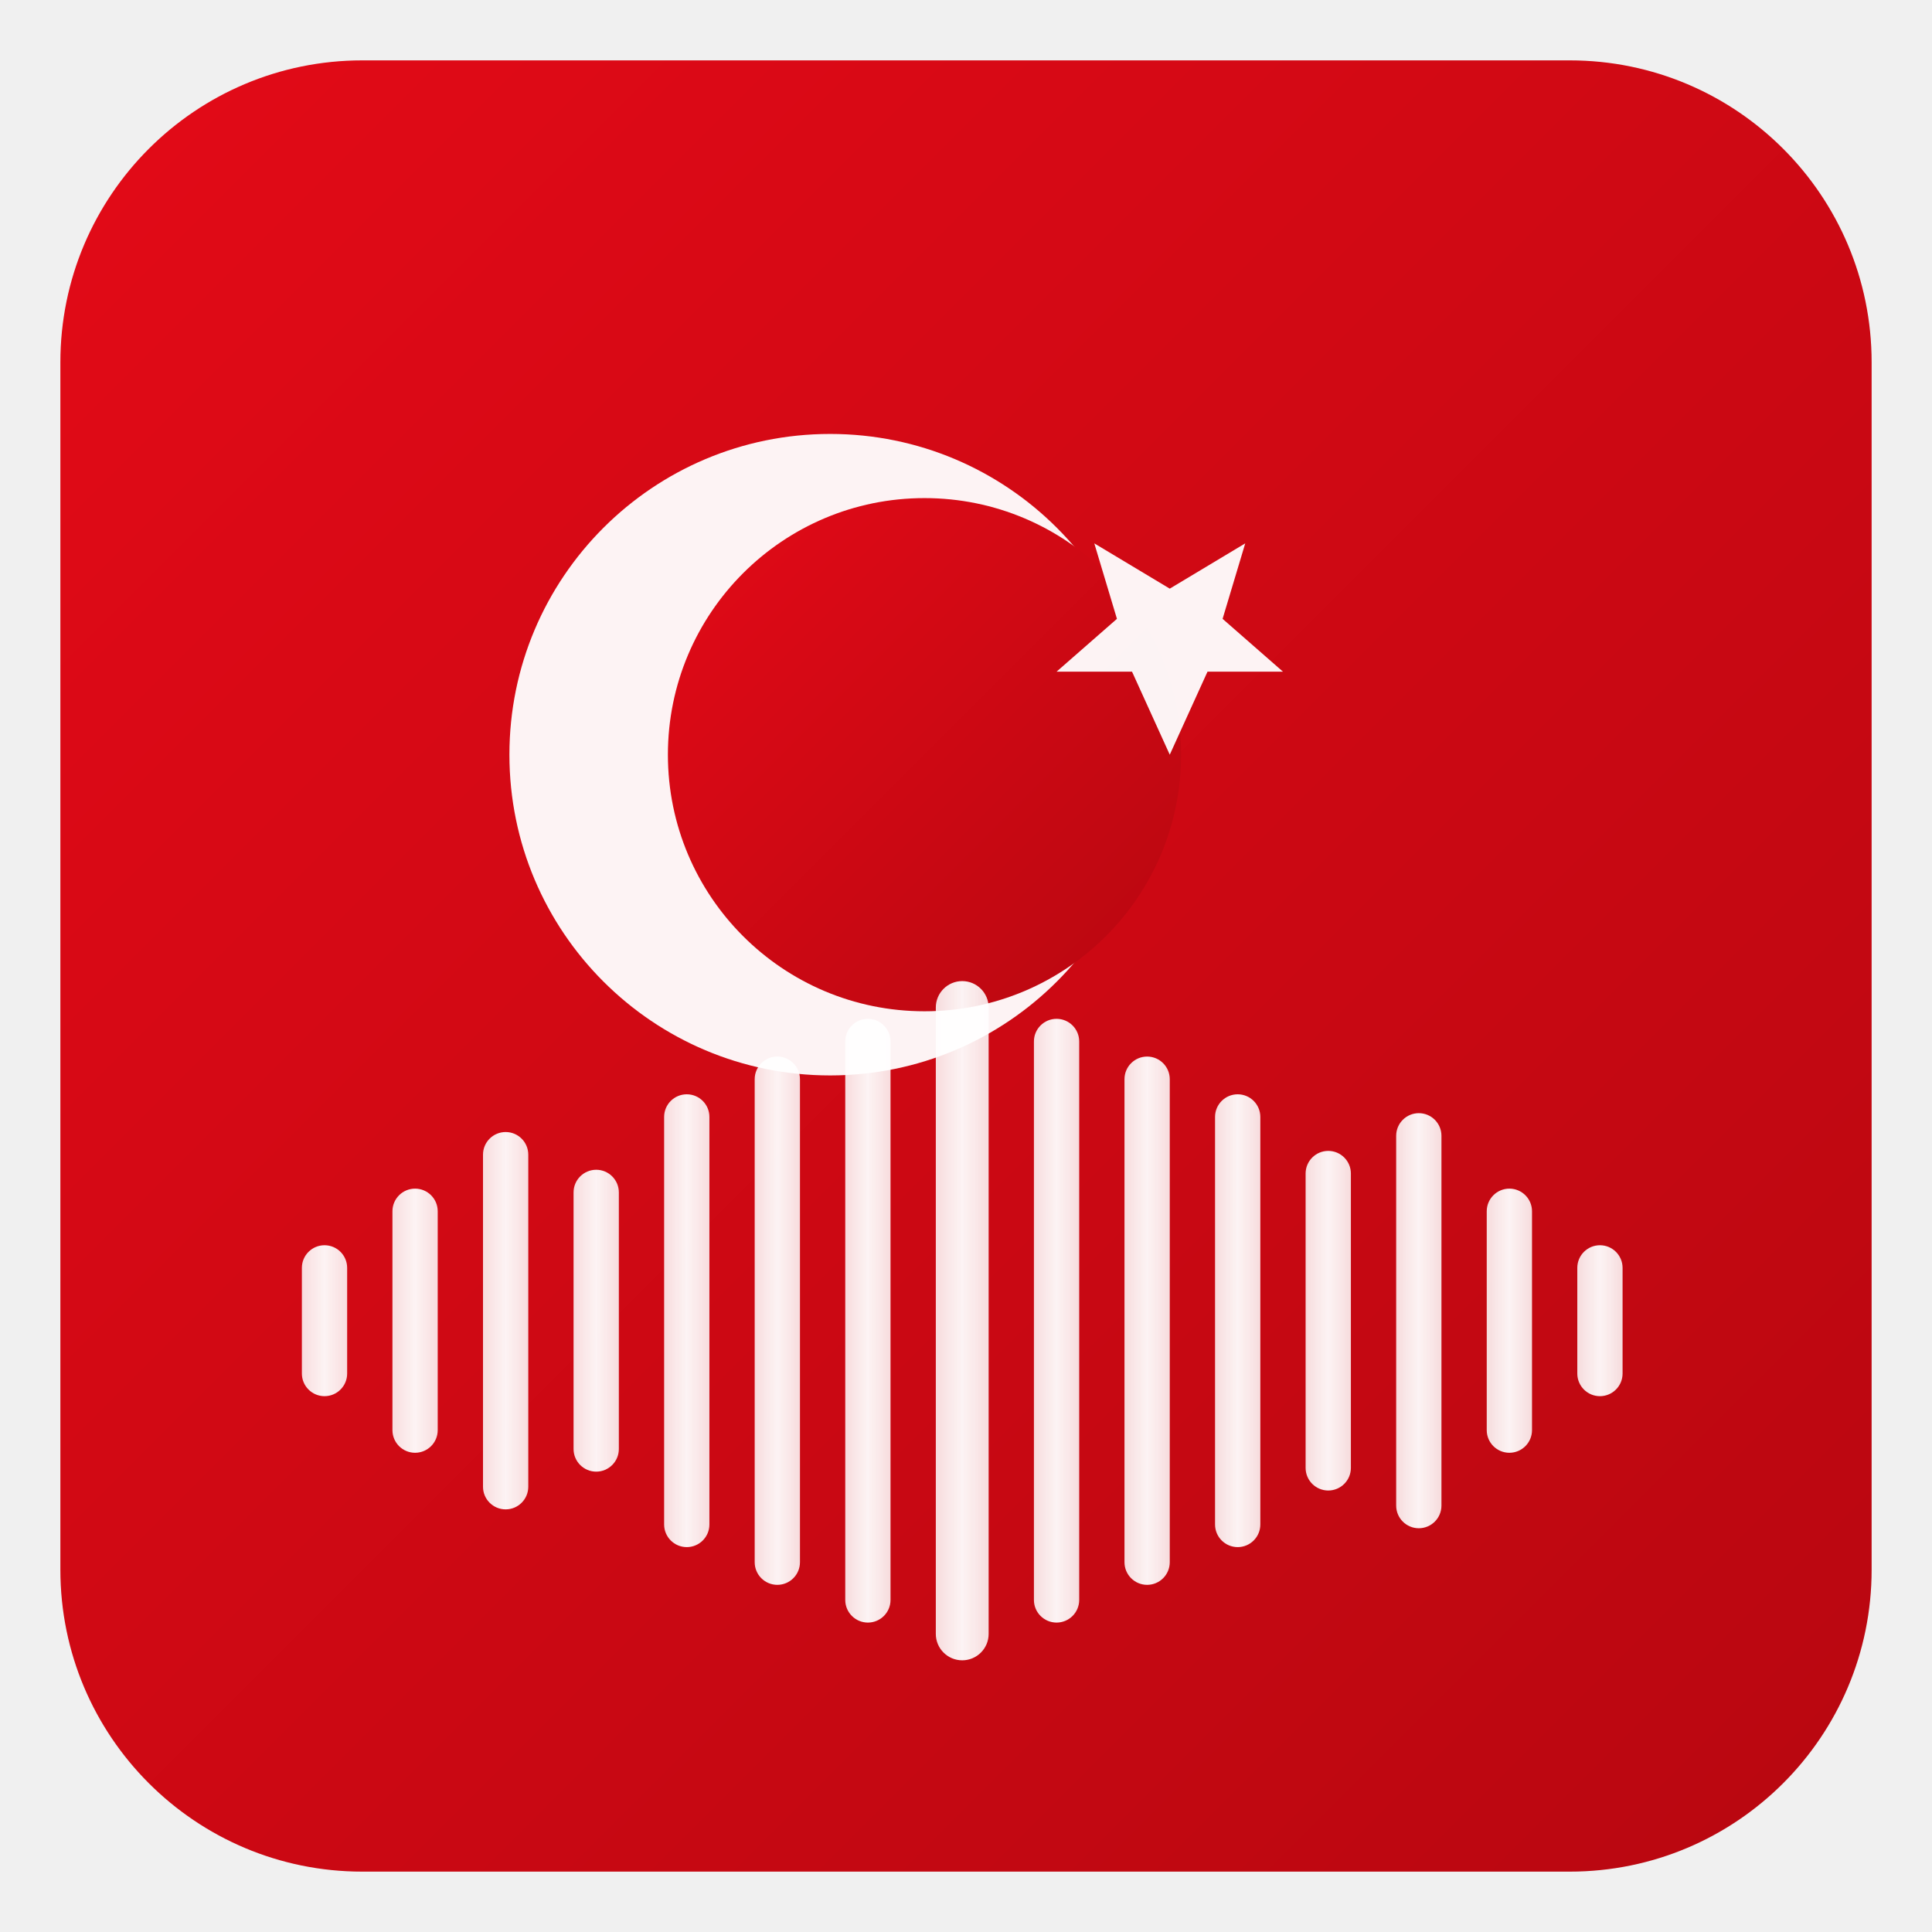
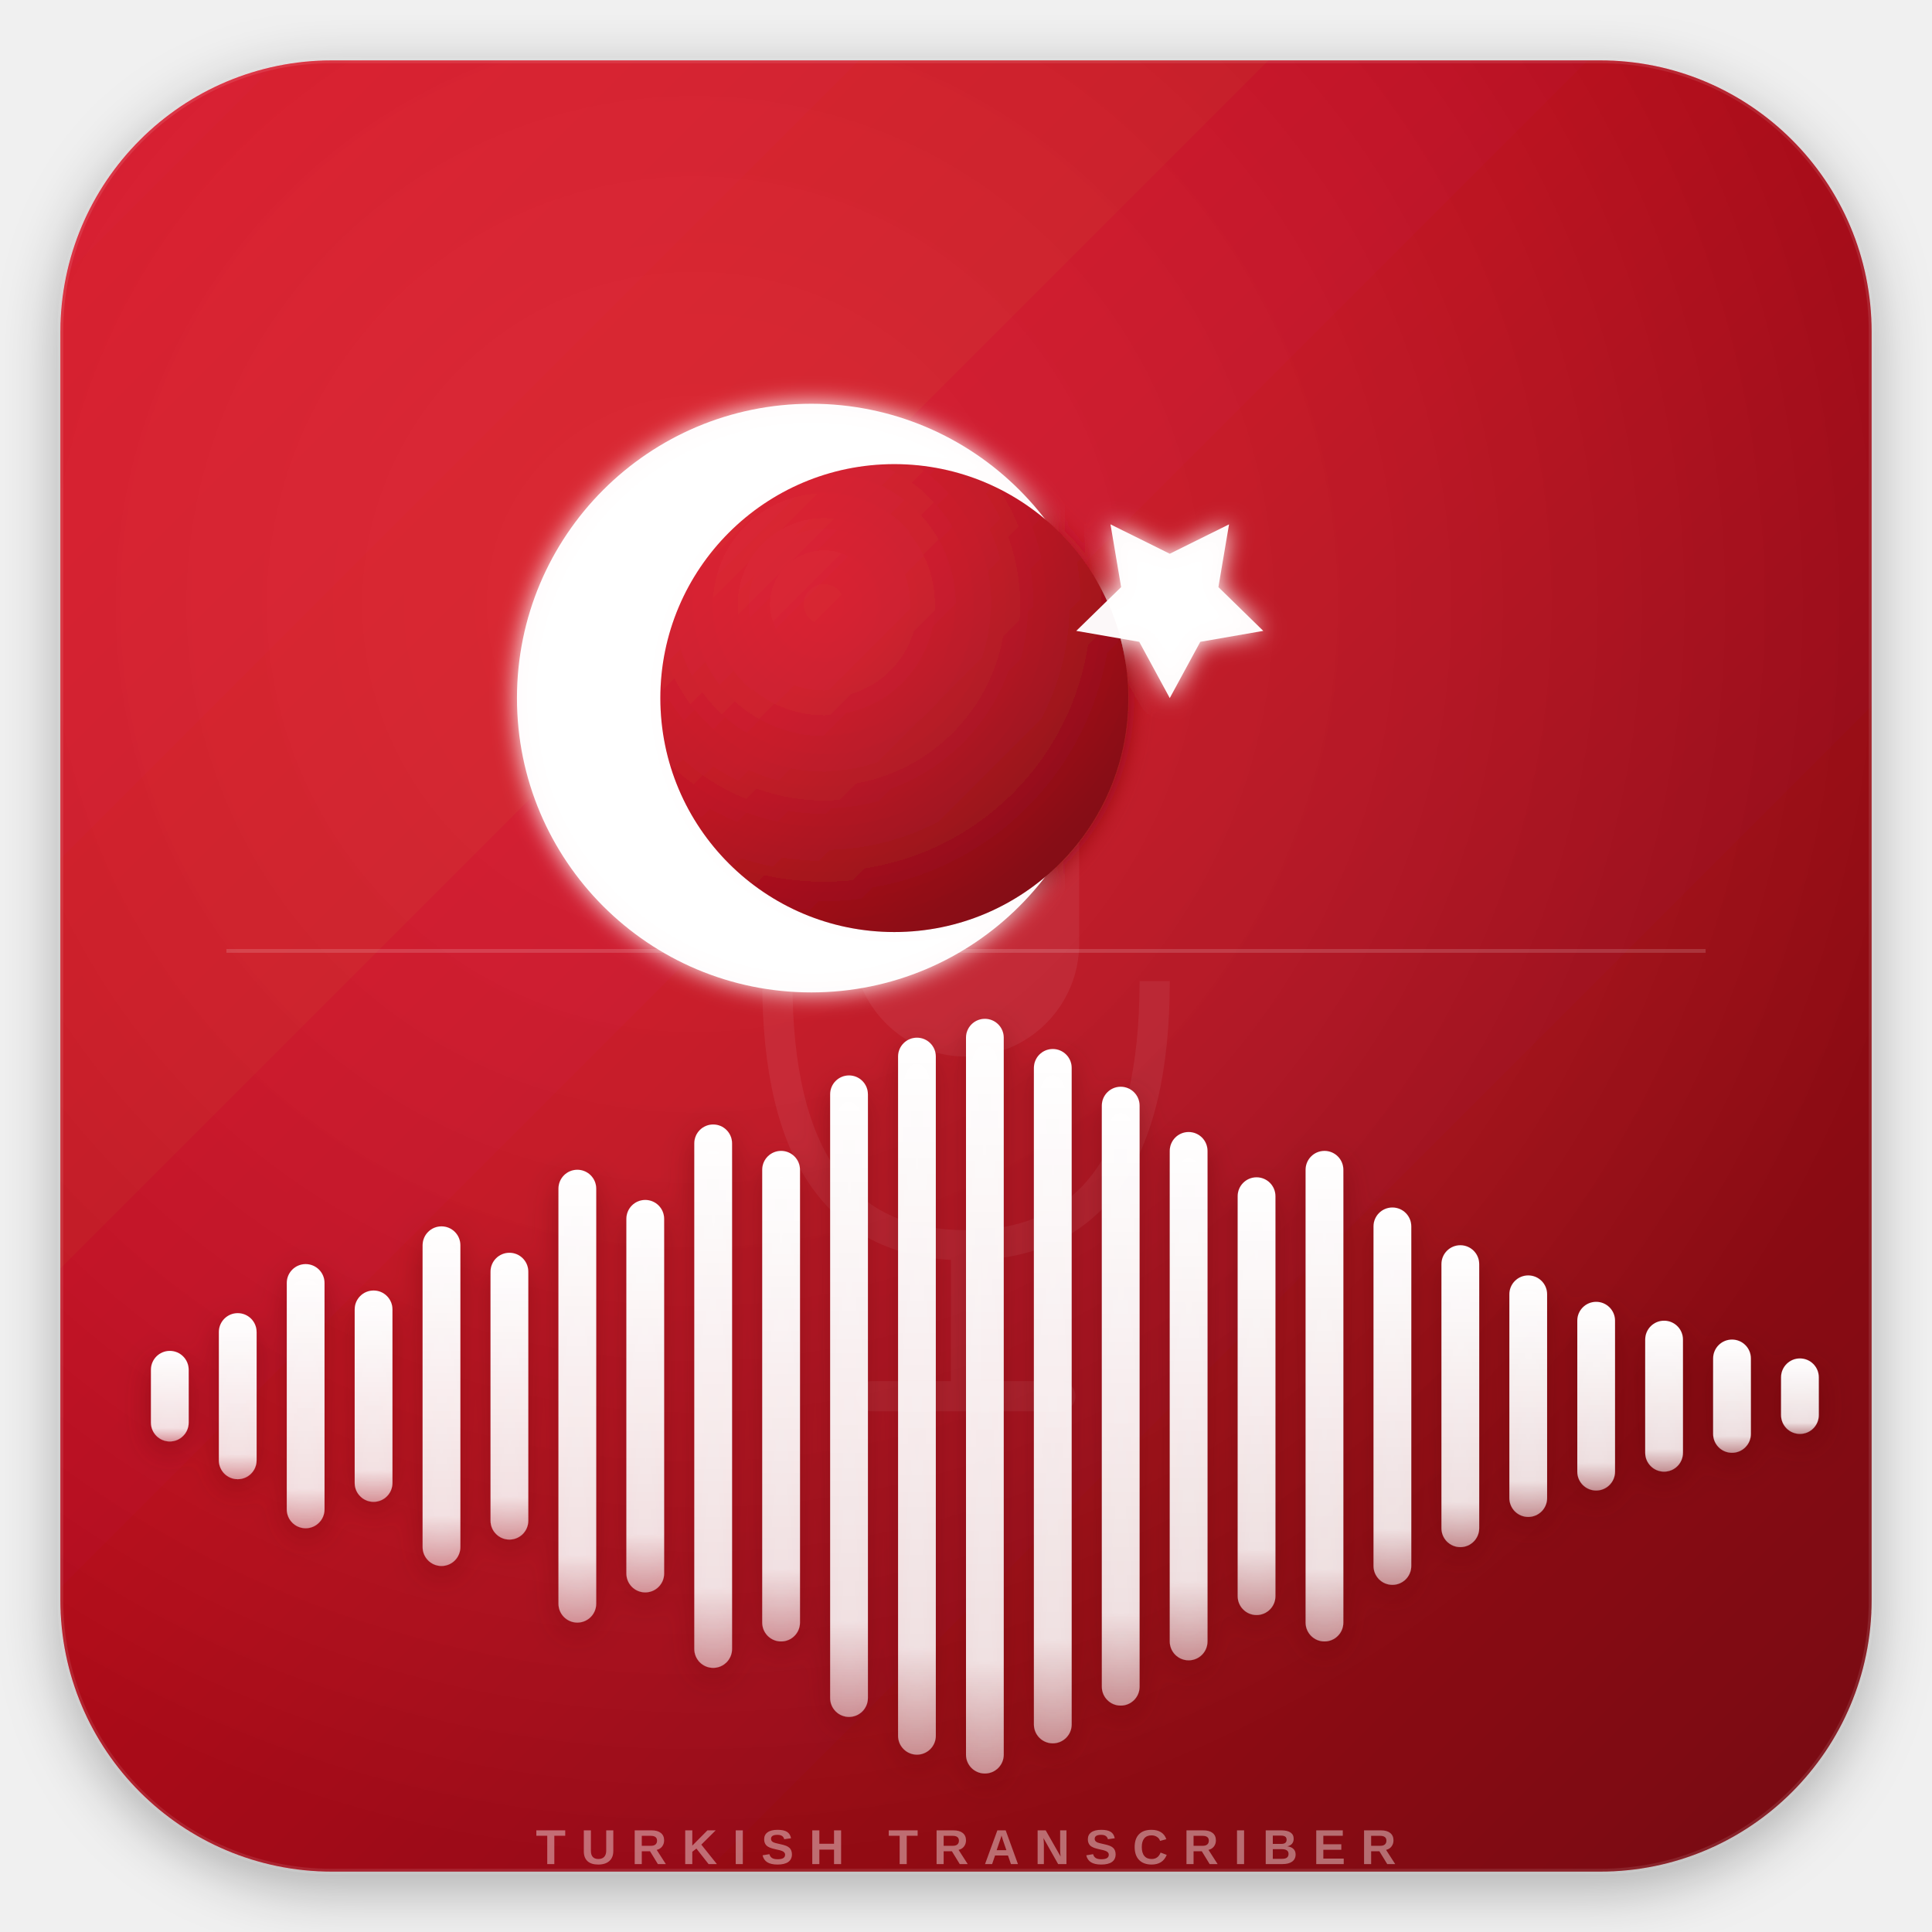
<svg xmlns="http://www.w3.org/2000/svg" viewBox="0 0 512 512" width="512" height="512">
  <defs>
    <linearGradient id="bg" x1="0%" y1="0%" x2="100%" y2="100%">
-       <stop offset="0%" style="stop-color:#E30A17;stop-opacity:1" />
-       <stop offset="100%" style="stop-color:#B80710;stop-opacity:1" />
+       <stop offset="0%" stop-color="#E8192A" />
+       <stop offset="40%" stop-color="#D01020" />
+       <stop offset="100%" stop-color="#8B0A12" />
    </linearGradient>
-     <linearGradient id="wave" x1="0%" y1="0%" x2="100%" y2="0%">
-       <stop offset="0%" style="stop-color:#FFFFFF;stop-opacity:0.9" />
-       <stop offset="50%" style="stop-color:#FFFFFF;stop-opacity:1" />
-       <stop offset="100%" style="stop-color:#FFFFFF;stop-opacity:0.9" />
+     <radialGradient id="innerGlow" cx="35%" cy="30%" r="70%">
+       <stop offset="0%" stop-color="#FFFFFF" stop-opacity="0.08" />
+       <stop offset="100%" stop-color="#000000" stop-opacity="0.15" />
+     </radialGradient>
+     <filter id="symbolGlow" x="-20%" y="-20%" width="140%" height="140%">
+       <feGaussianBlur stdDeviation="3" result="blur" />
+       <feMerge>
+         <feMergeNode in="blur" />
+         <feMergeNode in="SourceGraphic" />
+       </feMerge>
+     </filter>
+     <linearGradient id="barGrad" x1="0%" y1="0%" x2="0%" y2="100%">
+       <stop offset="0%" stop-color="#FFFFFF" stop-opacity="1" />
+       <stop offset="85%" stop-color="#FFFFFF" stop-opacity="0.85" />
+       <stop offset="100%" stop-color="#FFFFFF" stop-opacity="0.5" />
+     </linearGradient>
+     <filter id="cardShadow" x="-5%" y="-5%" width="115%" height="115%">
+       <feDropShadow dx="0" dy="4" stdDeviation="8" flood-color="#000" flood-opacity="0.3" />
+     </filter>
+     <filter id="waveShadow" x="-10%" y="-10%" width="120%" height="130%">
+       <feGaussianBlur stdDeviation="4" result="blur" />
+       <feOffset dy="3" result="offset" />
+       <feFlood flood-color="#5A0008" flood-opacity="0.4" result="color" />
+       <feComposite in="color" in2="offset" operator="in" result="shadow" />
+       <feMerge>
+         <feMergeNode in="shadow" />
+         <feMergeNode in="SourceGraphic" />
+       </feMerge>
+     </filter>
+     <linearGradient id="micGrad" x1="0%" y1="0%" x2="0%" y2="100%">
+       <stop offset="0%" stop-color="#FFFFFF" stop-opacity="0.25" />
+       <stop offset="100%" stop-color="#FFFFFF" stop-opacity="0.12" />
+     </linearGradient>
+     <linearGradient id="textGrad" x1="0%" y1="0%" x2="0%" y2="100%">
+       <stop offset="0%" stop-color="#FFFFFF" stop-opacity="0.95" />
+       <stop offset="100%" stop-color="#FFFFFF" stop-opacity="0.75" />
    </linearGradient>
  </defs>
-   <rect x="16" y="16" width="480" height="480" rx="80" ry="80" fill="url(#bg)" />
-   <circle cx="220" cy="200" r="85" fill="white" opacity="0.95" />
-   <circle cx="245" cy="200" r="68" fill="url(#bg)" />
-   <polygon points="310,200 320,178 340,178 324,164 330,144 310,156 290,144 296,164 280,178 300,178" fill="white" opacity="0.95" />
-   <g fill="url(#wave)" opacity="0.95">
-     <rect x="80" y="330" width="12" height="40" rx="6" />
-     <rect x="104" y="315" width="12" height="70" rx="6" />
-     <rect x="128" y="300" width="12" height="100" rx="6" />
-     <rect x="152" y="310" width="12" height="80" rx="6" />
-     <rect x="176" y="290" width="12" height="120" rx="6" />
-     <rect x="200" y="280" width="12" height="140" rx="6" />
-     <rect x="224" y="270" width="12" height="160" rx="6" />
-     <rect x="248" y="260" width="14" height="180" rx="7" />
-     <rect x="274" y="270" width="12" height="160" rx="6" />
-     <rect x="298" y="280" width="12" height="140" rx="6" />
-     <rect x="322" y="290" width="12" height="120" rx="6" />
-     <rect x="346" y="305" width="12" height="90" rx="6" />
-     <rect x="370" y="295" width="12" height="110" rx="6" />
-     <rect x="394" y="315" width="12" height="70" rx="6" />
-     <rect x="418" y="330" width="12" height="40" rx="6" />
+   <rect x="16" y="16" width="480" height="480" rx="72" ry="72" fill="url(#bg)" filter="url(#cardShadow)" />
+   <rect x="16" y="16" width="480" height="480" rx="72" ry="72" fill="url(#innerGlow)" />
+   <rect x="16" y="16" width="480" height="480" rx="72" ry="72" fill="none" stroke="#FFFFFF" stroke-opacity="0.1" stroke-width="1.5" />
+   <g opacity="0.06" transform="translate(256, 250)">
+     <rect x="-30" y="-90" width="60" height="120" rx="30" fill="white" />
+     <path d="M-50,10 Q-50,80 0,80 Q50,80 50,10" fill="none" stroke="white" stroke-width="8" />
+     <line x1="0" y1="80" x2="0" y2="120" stroke="white" stroke-width="8" />
+     <line x1="-25" y1="120" x2="25" y2="120" stroke="white" stroke-width="8" stroke-linecap="round" />
  </g>
+   <g filter="url(#symbolGlow)">
+     <circle cx="215" cy="185" r="78" fill="white" fill-opacity="0.97" />
+     <circle cx="237" cy="185" r="62" fill="url(#bg)" />
+     <circle cx="237" cy="185" r="62" fill="url(#innerGlow)" />
+     <polygon points="         310,185         318.09,170.09         334.78,167.19         322.89,155.59         325.71,138.96         310,146.75         294.29,138.96         297.11,155.59         285.22,167.19         301.91,170.09       " fill="white" fill-opacity="0.97" />
+   </g>
+   <g filter="url(#waveShadow)">
+     <rect x="40" y="358" width="10" height="24" rx="5" fill="url(#barGrad)" />
+     <rect x="58" y="348" width="10" height="44" rx="5" fill="url(#barGrad)" />
+     <rect x="76" y="335" width="10" height="70" rx="5" fill="url(#barGrad)" />
+     <rect x="94" y="342" width="10" height="56" rx="5" fill="url(#barGrad)" />
+     <rect x="112" y="325" width="10" height="90" rx="5" fill="url(#barGrad)" />
+     <rect x="130" y="332" width="10" height="76" rx="5" fill="url(#barGrad)" />
+     <rect x="148" y="310" width="10" height="120" rx="5" fill="url(#barGrad)" />
+     <rect x="166" y="318" width="10" height="104" rx="5" fill="url(#barGrad)" />
+     <rect x="184" y="298" width="10" height="144" rx="5" fill="url(#barGrad)" />
+     <rect x="202" y="305" width="10" height="130" rx="5" fill="url(#barGrad)" />
+     <rect x="220" y="285" width="10" height="170" rx="5" fill="url(#barGrad)" />
+     <rect x="238" y="275" width="10" height="190" rx="5" fill="url(#barGrad)" />
+     <rect x="256" y="270" width="10" height="200" rx="5" fill="url(#barGrad)" />
+     <rect x="274" y="278" width="10" height="184" rx="5" fill="url(#barGrad)" />
+     <rect x="292" y="288" width="10" height="164" rx="5" fill="url(#barGrad)" />
+     <rect x="310" y="300" width="10" height="140" rx="5" fill="url(#barGrad)" />
+     <rect x="328" y="312" width="10" height="116" rx="5" fill="url(#barGrad)" />
+     <rect x="346" y="305" width="10" height="130" rx="5" fill="url(#barGrad)" />
+     <rect x="364" y="320" width="10" height="100" rx="5" fill="url(#barGrad)" />
+     <rect x="382" y="330" width="10" height="80" rx="5" fill="url(#barGrad)" />
+     <rect x="400" y="338" width="10" height="64" rx="5" fill="url(#barGrad)" />
+     <rect x="418" y="345" width="10" height="50" rx="5" fill="url(#barGrad)" />
+     <rect x="436" y="350" width="10" height="40" rx="5" fill="url(#barGrad)" />
+     <rect x="454" y="355" width="10" height="30" rx="5" fill="url(#barGrad)" />
+     <rect x="472" y="360" width="10" height="20" rx="5" fill="url(#barGrad)" />
+   </g>
+   <line x1="60" y1="252" x2="452" y2="252" stroke="white" stroke-opacity="0.15" stroke-width="1" />
+   <text x="256" y="494" text-anchor="middle" font-family="'Segoe UI', 'Helvetica Neue', Arial, sans-serif" font-size="13" font-weight="600" letter-spacing="4" fill="white" fill-opacity="0.4">
+     TURKISH TRANSCRIBER
+   </text>
</svg>
